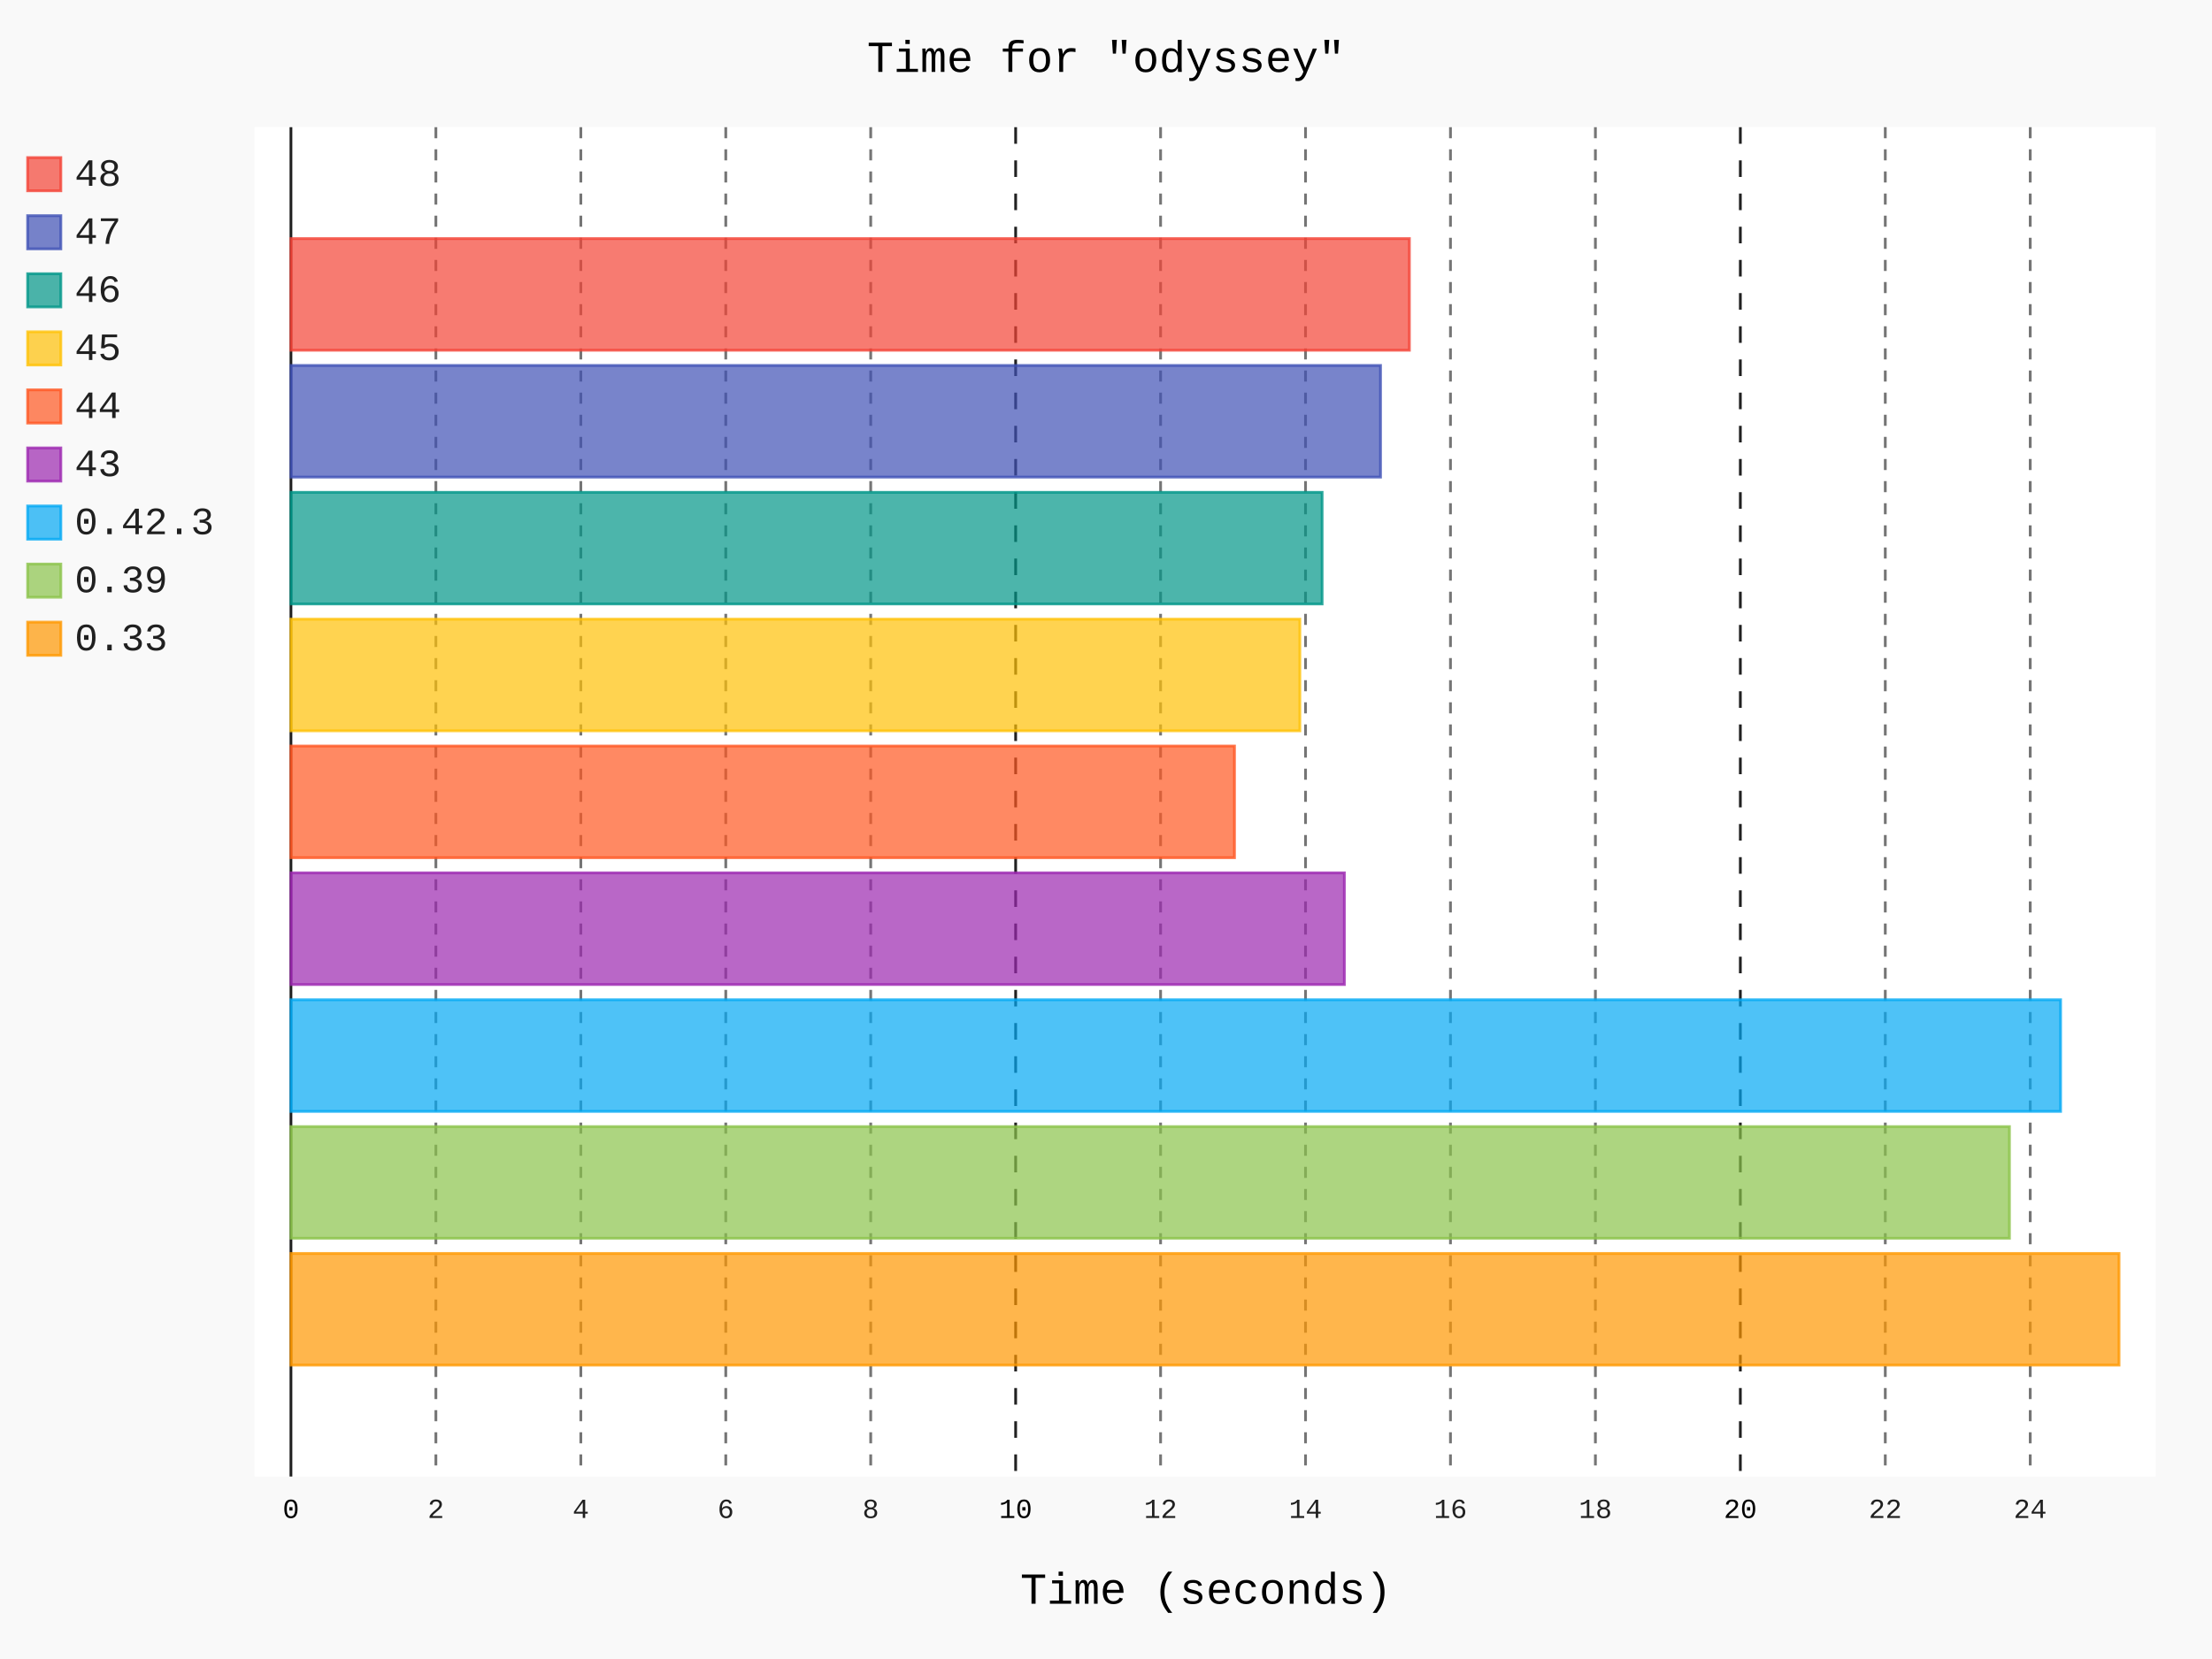
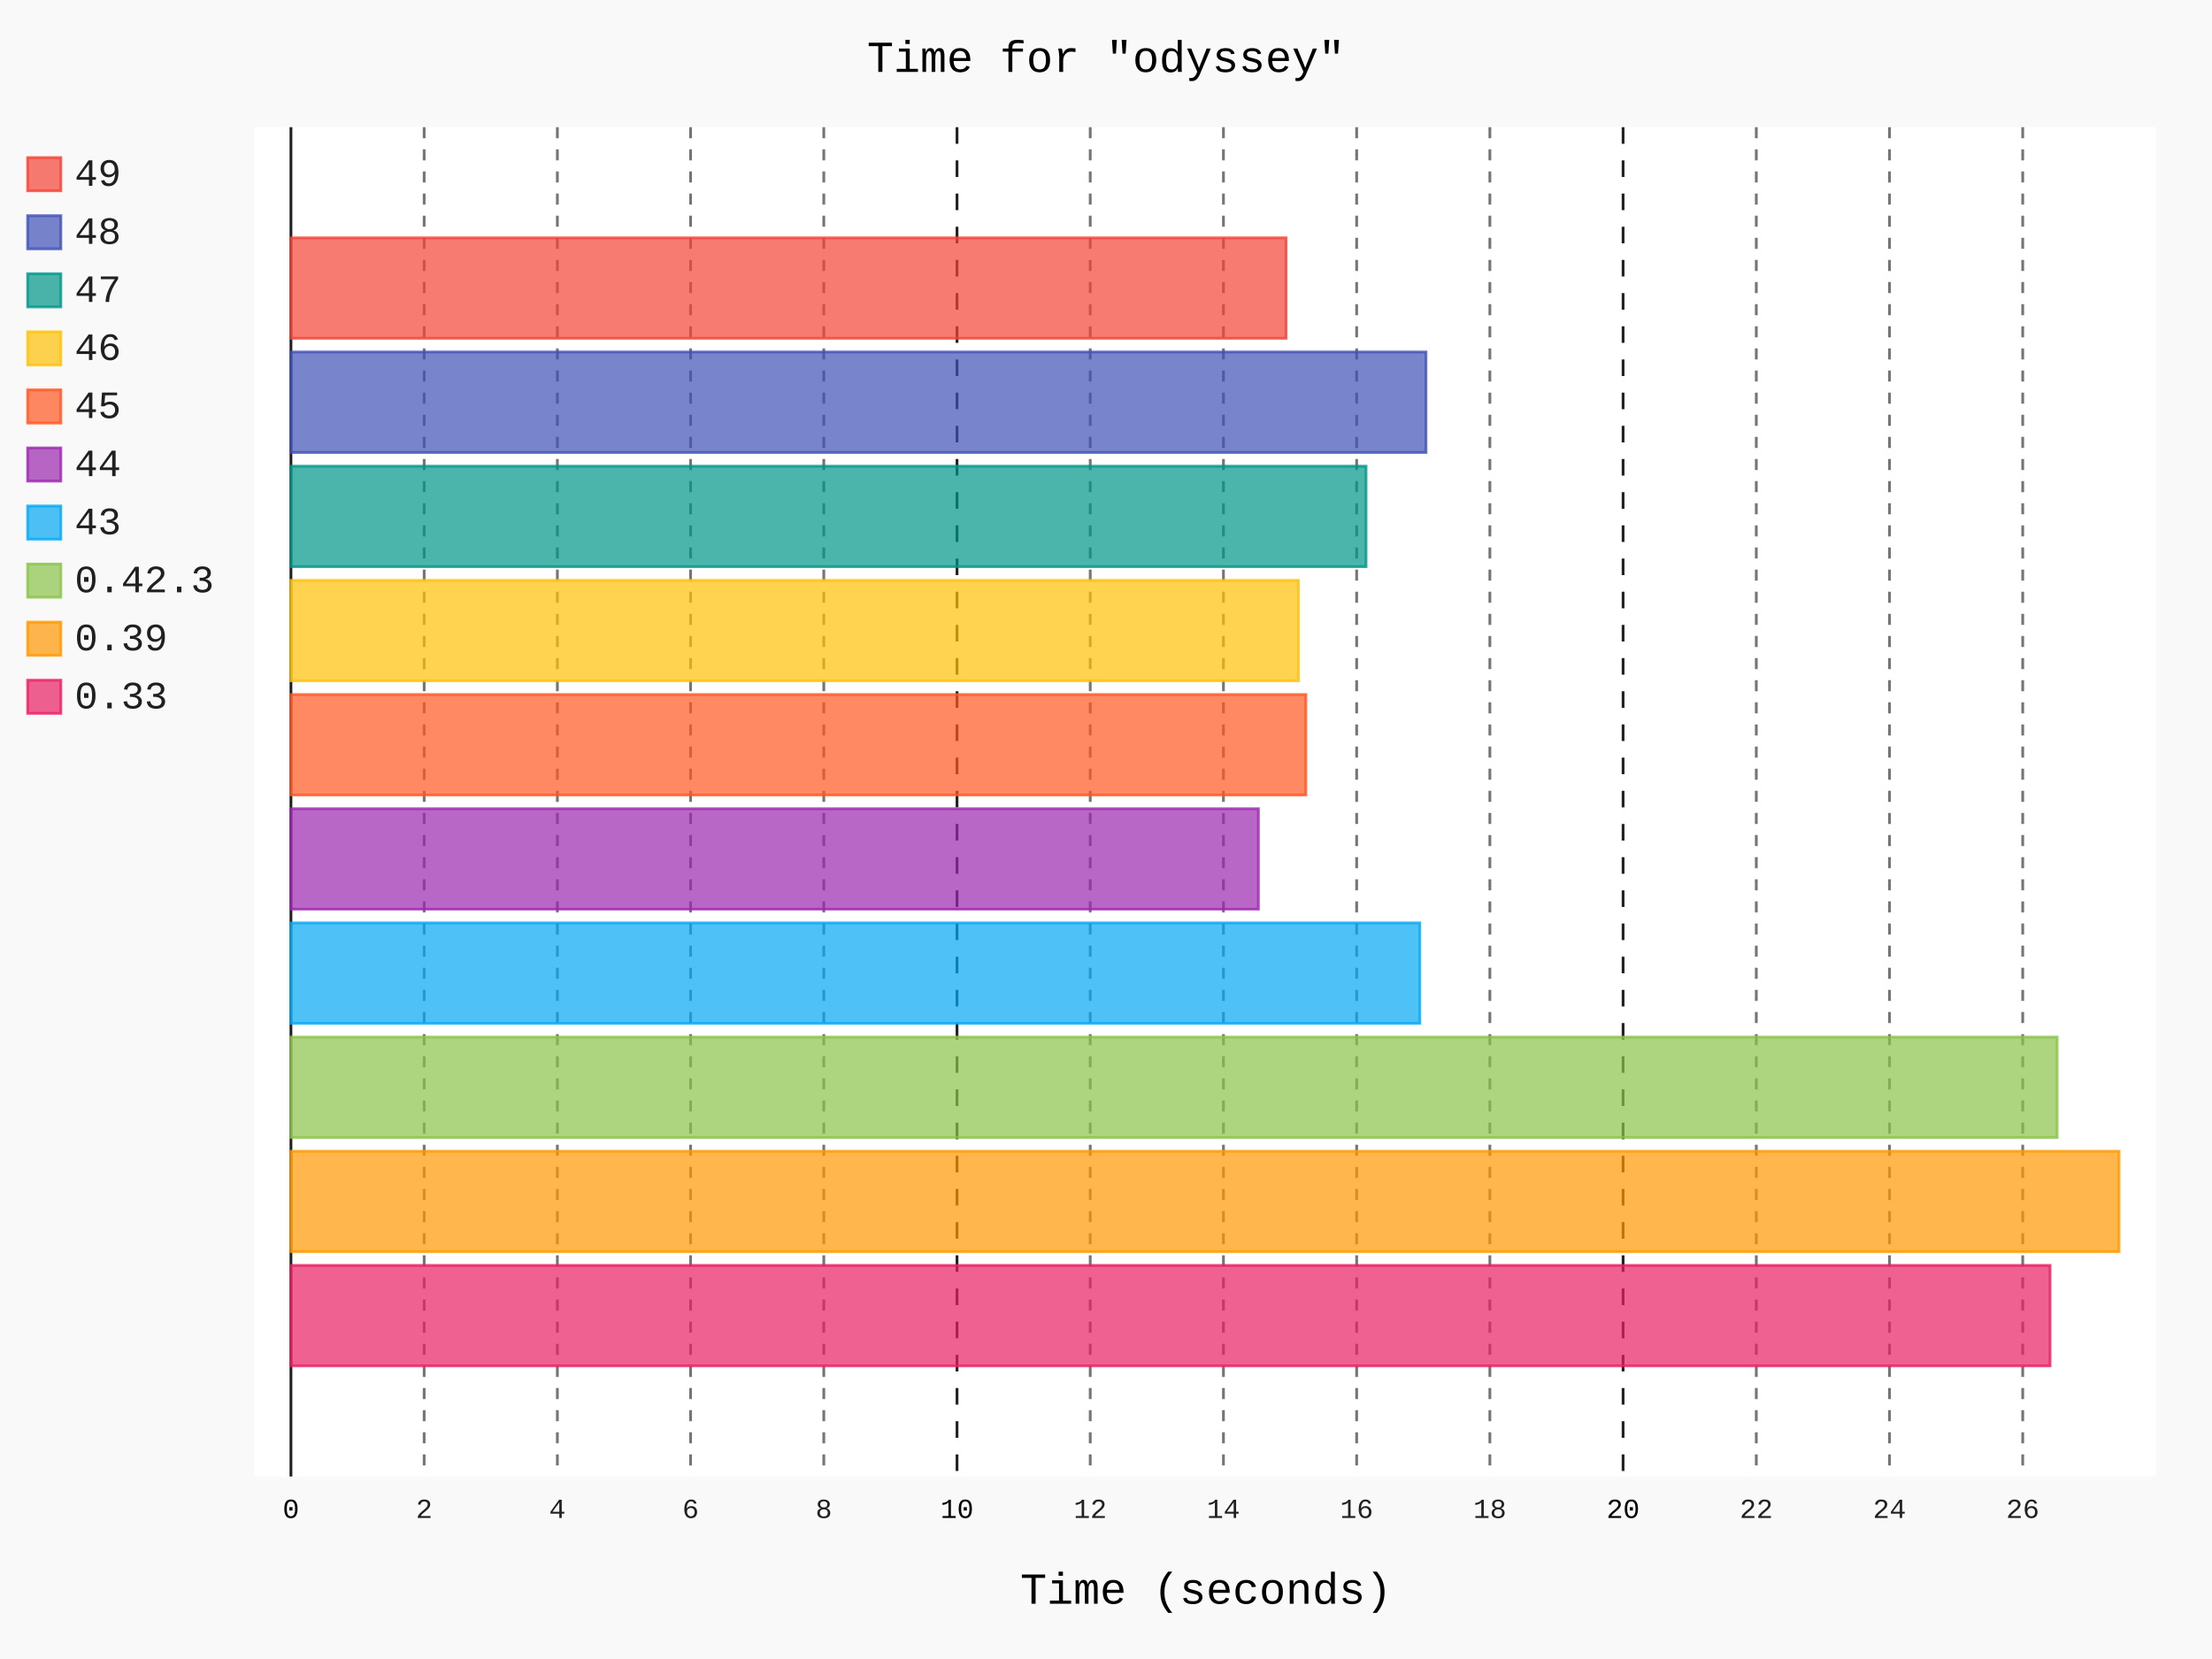
- <svg xmlns="http://www.w3.org/2000/svg" class="pygal-chart" id="chart-d3893893-34c2-42cd-a25a-30ca77e10e39" viewBox="0 0 800 600">
+ <svg xmlns="http://www.w3.org/2000/svg" class="pygal-chart" id="chart-71694559-595c-445f-b195-6b441e346241" viewBox="0 0 800 600">
  <defs>
-     <style type="text/css">#chart-d3893893-34c2-42cd-a25a-30ca77e10e39{-webkit-user-select:none;-webkit-font-smoothing:antialiased;font-family:Consolas,"Liberation Mono",Menlo,Courier,monospace}#chart-d3893893-34c2-42cd-a25a-30ca77e10e39 .title{font-family:Consolas,"Liberation Mono",Menlo,Courier,monospace;font-size:16px}#chart-d3893893-34c2-42cd-a25a-30ca77e10e39 .legends .legend text{font-family:Consolas,"Liberation Mono",Menlo,Courier,monospace;font-size:14px}#chart-d3893893-34c2-42cd-a25a-30ca77e10e39 .axis text{font-family:Consolas,"Liberation Mono",Menlo,Courier,monospace;font-size:10px}#chart-d3893893-34c2-42cd-a25a-30ca77e10e39 .axis text.major{font-family:Consolas,"Liberation Mono",Menlo,Courier,monospace;font-size:10px}#chart-d3893893-34c2-42cd-a25a-30ca77e10e39 .text-overlay text.value{font-family:Consolas,"Liberation Mono",Menlo,Courier,monospace;font-size:16px}#chart-d3893893-34c2-42cd-a25a-30ca77e10e39 .text-overlay text.label{font-family:Consolas,"Liberation Mono",Menlo,Courier,monospace;font-size:10px}#chart-d3893893-34c2-42cd-a25a-30ca77e10e39 .tooltip{font-family:Consolas,"Liberation Mono",Menlo,Courier,monospace;font-size:14px}#chart-d3893893-34c2-42cd-a25a-30ca77e10e39 text.no_data{font-family:Consolas,"Liberation Mono",Menlo,Courier,monospace;font-size:64px}
- #chart-d3893893-34c2-42cd-a25a-30ca77e10e39{background-color:rgba(249,249,249,1)}#chart-d3893893-34c2-42cd-a25a-30ca77e10e39 path,#chart-d3893893-34c2-42cd-a25a-30ca77e10e39 line,#chart-d3893893-34c2-42cd-a25a-30ca77e10e39 rect,#chart-d3893893-34c2-42cd-a25a-30ca77e10e39 circle{-webkit-transition:150ms;-moz-transition:150ms;transition:150ms}#chart-d3893893-34c2-42cd-a25a-30ca77e10e39 .graph &gt; .background{fill:rgba(249,249,249,1)}#chart-d3893893-34c2-42cd-a25a-30ca77e10e39 .plot &gt; .background{fill:rgba(255,255,255,1)}#chart-d3893893-34c2-42cd-a25a-30ca77e10e39 .graph{fill:rgba(0,0,0,.87)}#chart-d3893893-34c2-42cd-a25a-30ca77e10e39 text.no_data{fill:rgba(0,0,0,1)}#chart-d3893893-34c2-42cd-a25a-30ca77e10e39 .title{fill:rgba(0,0,0,1)}#chart-d3893893-34c2-42cd-a25a-30ca77e10e39 .legends .legend text{fill:rgba(0,0,0,.87)}#chart-d3893893-34c2-42cd-a25a-30ca77e10e39 .legends .legend:hover text{fill:rgba(0,0,0,1)}#chart-d3893893-34c2-42cd-a25a-30ca77e10e39 .axis .line{stroke:rgba(0,0,0,1)}#chart-d3893893-34c2-42cd-a25a-30ca77e10e39 .axis .guide.line{stroke:rgba(0,0,0,.54)}#chart-d3893893-34c2-42cd-a25a-30ca77e10e39 .axis .major.line{stroke:rgba(0,0,0,.87)}#chart-d3893893-34c2-42cd-a25a-30ca77e10e39 .axis text.major{fill:rgba(0,0,0,1)}#chart-d3893893-34c2-42cd-a25a-30ca77e10e39 .axis.y .guides:hover .guide.line,#chart-d3893893-34c2-42cd-a25a-30ca77e10e39 .line-graph .axis.x .guides:hover .guide.line,#chart-d3893893-34c2-42cd-a25a-30ca77e10e39 .stackedline-graph .axis.x .guides:hover .guide.line,#chart-d3893893-34c2-42cd-a25a-30ca77e10e39 .xy-graph .axis.x .guides:hover .guide.line{stroke:rgba(0,0,0,1)}#chart-d3893893-34c2-42cd-a25a-30ca77e10e39 .axis .guides:hover text{fill:rgba(0,0,0,1)}#chart-d3893893-34c2-42cd-a25a-30ca77e10e39 .reactive{fill-opacity:.7;stroke-opacity:.8}#chart-d3893893-34c2-42cd-a25a-30ca77e10e39 .ci{stroke:rgba(0,0,0,.87)}#chart-d3893893-34c2-42cd-a25a-30ca77e10e39 .reactive.active,#chart-d3893893-34c2-42cd-a25a-30ca77e10e39 .active .reactive{fill-opacity:.8;stroke-opacity:.9;stroke-width:4}#chart-d3893893-34c2-42cd-a25a-30ca77e10e39 .ci .reactive.active{stroke-width:1.5}#chart-d3893893-34c2-42cd-a25a-30ca77e10e39 .series text{fill:rgba(0,0,0,1)}#chart-d3893893-34c2-42cd-a25a-30ca77e10e39 .tooltip rect{fill:rgba(255,255,255,1);stroke:rgba(0,0,0,1);-webkit-transition:opacity 150ms;-moz-transition:opacity 150ms;transition:opacity 150ms}#chart-d3893893-34c2-42cd-a25a-30ca77e10e39 .tooltip .label{fill:rgba(0,0,0,.87)}#chart-d3893893-34c2-42cd-a25a-30ca77e10e39 .tooltip .label{fill:rgba(0,0,0,.87)}#chart-d3893893-34c2-42cd-a25a-30ca77e10e39 .tooltip .legend{font-size:.8em;fill:rgba(0,0,0,.54)}#chart-d3893893-34c2-42cd-a25a-30ca77e10e39 .tooltip .x_label{font-size:.6em;fill:rgba(0,0,0,1)}#chart-d3893893-34c2-42cd-a25a-30ca77e10e39 .tooltip .xlink{font-size:.5em;text-decoration:underline}#chart-d3893893-34c2-42cd-a25a-30ca77e10e39 .tooltip .value{font-size:1.5em}#chart-d3893893-34c2-42cd-a25a-30ca77e10e39 .bound{font-size:.5em}#chart-d3893893-34c2-42cd-a25a-30ca77e10e39 .max-value{font-size:.75em;fill:rgba(0,0,0,.54)}#chart-d3893893-34c2-42cd-a25a-30ca77e10e39 .map-element{fill:rgba(255,255,255,1);stroke:rgba(0,0,0,.54) !important}#chart-d3893893-34c2-42cd-a25a-30ca77e10e39 .map-element .reactive{fill-opacity:inherit;stroke-opacity:inherit}#chart-d3893893-34c2-42cd-a25a-30ca77e10e39 .color-0,#chart-d3893893-34c2-42cd-a25a-30ca77e10e39 .color-0 a:visited{stroke:#F44336;fill:#F44336}#chart-d3893893-34c2-42cd-a25a-30ca77e10e39 .color-1,#chart-d3893893-34c2-42cd-a25a-30ca77e10e39 .color-1 a:visited{stroke:#3F51B5;fill:#3F51B5}#chart-d3893893-34c2-42cd-a25a-30ca77e10e39 .color-2,#chart-d3893893-34c2-42cd-a25a-30ca77e10e39 .color-2 a:visited{stroke:#009688;fill:#009688}#chart-d3893893-34c2-42cd-a25a-30ca77e10e39 .color-3,#chart-d3893893-34c2-42cd-a25a-30ca77e10e39 .color-3 a:visited{stroke:#FFC107;fill:#FFC107}#chart-d3893893-34c2-42cd-a25a-30ca77e10e39 .color-4,#chart-d3893893-34c2-42cd-a25a-30ca77e10e39 .color-4 a:visited{stroke:#FF5722;fill:#FF5722}#chart-d3893893-34c2-42cd-a25a-30ca77e10e39 .color-5,#chart-d3893893-34c2-42cd-a25a-30ca77e10e39 .color-5 a:visited{stroke:#9C27B0;fill:#9C27B0}#chart-d3893893-34c2-42cd-a25a-30ca77e10e39 .color-6,#chart-d3893893-34c2-42cd-a25a-30ca77e10e39 .color-6 a:visited{stroke:#03A9F4;fill:#03A9F4}#chart-d3893893-34c2-42cd-a25a-30ca77e10e39 .color-7,#chart-d3893893-34c2-42cd-a25a-30ca77e10e39 .color-7 a:visited{stroke:#8BC34A;fill:#8BC34A}#chart-d3893893-34c2-42cd-a25a-30ca77e10e39 .color-8,#chart-d3893893-34c2-42cd-a25a-30ca77e10e39 .color-8 a:visited{stroke:#FF9800;fill:#FF9800}#chart-d3893893-34c2-42cd-a25a-30ca77e10e39 .text-overlay .color-0 text{fill:black}#chart-d3893893-34c2-42cd-a25a-30ca77e10e39 .text-overlay .color-1 text{fill:black}#chart-d3893893-34c2-42cd-a25a-30ca77e10e39 .text-overlay .color-2 text{fill:black}#chart-d3893893-34c2-42cd-a25a-30ca77e10e39 .text-overlay .color-3 text{fill:black}#chart-d3893893-34c2-42cd-a25a-30ca77e10e39 .text-overlay .color-4 text{fill:black}#chart-d3893893-34c2-42cd-a25a-30ca77e10e39 .text-overlay .color-5 text{fill:black}#chart-d3893893-34c2-42cd-a25a-30ca77e10e39 .text-overlay .color-6 text{fill:black}#chart-d3893893-34c2-42cd-a25a-30ca77e10e39 .text-overlay .color-7 text{fill:black}#chart-d3893893-34c2-42cd-a25a-30ca77e10e39 .text-overlay .color-8 text{fill:black}
- #chart-d3893893-34c2-42cd-a25a-30ca77e10e39 text.no_data{text-anchor:middle}#chart-d3893893-34c2-42cd-a25a-30ca77e10e39 .guide.line{fill:none}#chart-d3893893-34c2-42cd-a25a-30ca77e10e39 .centered{text-anchor:middle}#chart-d3893893-34c2-42cd-a25a-30ca77e10e39 .title{text-anchor:middle}#chart-d3893893-34c2-42cd-a25a-30ca77e10e39 .legends .legend text{fill-opacity:1}#chart-d3893893-34c2-42cd-a25a-30ca77e10e39 .axis.x text{text-anchor:middle}#chart-d3893893-34c2-42cd-a25a-30ca77e10e39 .axis.x:not(.web) text[transform]{text-anchor:start}#chart-d3893893-34c2-42cd-a25a-30ca77e10e39 .axis.x:not(.web) text[transform].backwards{text-anchor:end}#chart-d3893893-34c2-42cd-a25a-30ca77e10e39 .axis.y text{text-anchor:end}#chart-d3893893-34c2-42cd-a25a-30ca77e10e39 .axis.y text[transform].backwards{text-anchor:start}#chart-d3893893-34c2-42cd-a25a-30ca77e10e39 .axis.y2 text{text-anchor:start}#chart-d3893893-34c2-42cd-a25a-30ca77e10e39 .axis.y2 text[transform].backwards{text-anchor:end}#chart-d3893893-34c2-42cd-a25a-30ca77e10e39 .axis .guide.line{stroke-dasharray:4,4}#chart-d3893893-34c2-42cd-a25a-30ca77e10e39 .axis .major.guide.line{stroke-dasharray:6,6}#chart-d3893893-34c2-42cd-a25a-30ca77e10e39 .horizontal .axis.y .guide.line,#chart-d3893893-34c2-42cd-a25a-30ca77e10e39 .horizontal .axis.y2 .guide.line,#chart-d3893893-34c2-42cd-a25a-30ca77e10e39 .vertical .axis.x .guide.line{opacity:0}#chart-d3893893-34c2-42cd-a25a-30ca77e10e39 .horizontal .axis.always_show .guide.line,#chart-d3893893-34c2-42cd-a25a-30ca77e10e39 .vertical .axis.always_show .guide.line{opacity:1 !important}#chart-d3893893-34c2-42cd-a25a-30ca77e10e39 .axis.y .guides:hover .guide.line,#chart-d3893893-34c2-42cd-a25a-30ca77e10e39 .axis.y2 .guides:hover .guide.line,#chart-d3893893-34c2-42cd-a25a-30ca77e10e39 .axis.x .guides:hover .guide.line{opacity:1}#chart-d3893893-34c2-42cd-a25a-30ca77e10e39 .axis .guides:hover text{opacity:1}#chart-d3893893-34c2-42cd-a25a-30ca77e10e39 .nofill{fill:none}#chart-d3893893-34c2-42cd-a25a-30ca77e10e39 .subtle-fill{fill-opacity:.2}#chart-d3893893-34c2-42cd-a25a-30ca77e10e39 .dot{stroke-width:1px;fill-opacity:1}#chart-d3893893-34c2-42cd-a25a-30ca77e10e39 .dot.active{stroke-width:5px}#chart-d3893893-34c2-42cd-a25a-30ca77e10e39 .dot.negative{fill:transparent}#chart-d3893893-34c2-42cd-a25a-30ca77e10e39 text,#chart-d3893893-34c2-42cd-a25a-30ca77e10e39 tspan{stroke:none !important}#chart-d3893893-34c2-42cd-a25a-30ca77e10e39 .series text.active{opacity:1}#chart-d3893893-34c2-42cd-a25a-30ca77e10e39 .tooltip rect{fill-opacity:.95;stroke-width:.5}#chart-d3893893-34c2-42cd-a25a-30ca77e10e39 .tooltip text{fill-opacity:1}#chart-d3893893-34c2-42cd-a25a-30ca77e10e39 .showable{visibility:hidden}#chart-d3893893-34c2-42cd-a25a-30ca77e10e39 .showable.shown{visibility:visible}#chart-d3893893-34c2-42cd-a25a-30ca77e10e39 .gauge-background{fill:rgba(229,229,229,1);stroke:none}#chart-d3893893-34c2-42cd-a25a-30ca77e10e39 .bg-lines{stroke:rgba(249,249,249,1);stroke-width:2px}</style>
+     <style type="text/css">#chart-71694559-595c-445f-b195-6b441e346241{-webkit-user-select:none;-webkit-font-smoothing:antialiased;font-family:Consolas,"Liberation Mono",Menlo,Courier,monospace}#chart-71694559-595c-445f-b195-6b441e346241 .title{font-family:Consolas,"Liberation Mono",Menlo,Courier,monospace;font-size:16px}#chart-71694559-595c-445f-b195-6b441e346241 .legends .legend text{font-family:Consolas,"Liberation Mono",Menlo,Courier,monospace;font-size:14px}#chart-71694559-595c-445f-b195-6b441e346241 .axis text{font-family:Consolas,"Liberation Mono",Menlo,Courier,monospace;font-size:10px}#chart-71694559-595c-445f-b195-6b441e346241 .axis text.major{font-family:Consolas,"Liberation Mono",Menlo,Courier,monospace;font-size:10px}#chart-71694559-595c-445f-b195-6b441e346241 .text-overlay text.value{font-family:Consolas,"Liberation Mono",Menlo,Courier,monospace;font-size:16px}#chart-71694559-595c-445f-b195-6b441e346241 .text-overlay text.label{font-family:Consolas,"Liberation Mono",Menlo,Courier,monospace;font-size:10px}#chart-71694559-595c-445f-b195-6b441e346241 .tooltip{font-family:Consolas,"Liberation Mono",Menlo,Courier,monospace;font-size:14px}#chart-71694559-595c-445f-b195-6b441e346241 text.no_data{font-family:Consolas,"Liberation Mono",Menlo,Courier,monospace;font-size:64px}
+ #chart-71694559-595c-445f-b195-6b441e346241{background-color:rgba(249,249,249,1)}#chart-71694559-595c-445f-b195-6b441e346241 path,#chart-71694559-595c-445f-b195-6b441e346241 line,#chart-71694559-595c-445f-b195-6b441e346241 rect,#chart-71694559-595c-445f-b195-6b441e346241 circle{-webkit-transition:150ms;-moz-transition:150ms;transition:150ms}#chart-71694559-595c-445f-b195-6b441e346241 .graph &gt; .background{fill:rgba(249,249,249,1)}#chart-71694559-595c-445f-b195-6b441e346241 .plot &gt; .background{fill:rgba(255,255,255,1)}#chart-71694559-595c-445f-b195-6b441e346241 .graph{fill:rgba(0,0,0,.87)}#chart-71694559-595c-445f-b195-6b441e346241 text.no_data{fill:rgba(0,0,0,1)}#chart-71694559-595c-445f-b195-6b441e346241 .title{fill:rgba(0,0,0,1)}#chart-71694559-595c-445f-b195-6b441e346241 .legends .legend text{fill:rgba(0,0,0,.87)}#chart-71694559-595c-445f-b195-6b441e346241 .legends .legend:hover text{fill:rgba(0,0,0,1)}#chart-71694559-595c-445f-b195-6b441e346241 .axis .line{stroke:rgba(0,0,0,1)}#chart-71694559-595c-445f-b195-6b441e346241 .axis .guide.line{stroke:rgba(0,0,0,.54)}#chart-71694559-595c-445f-b195-6b441e346241 .axis .major.line{stroke:rgba(0,0,0,.87)}#chart-71694559-595c-445f-b195-6b441e346241 .axis text.major{fill:rgba(0,0,0,1)}#chart-71694559-595c-445f-b195-6b441e346241 .axis.y .guides:hover .guide.line,#chart-71694559-595c-445f-b195-6b441e346241 .line-graph .axis.x .guides:hover .guide.line,#chart-71694559-595c-445f-b195-6b441e346241 .stackedline-graph .axis.x .guides:hover .guide.line,#chart-71694559-595c-445f-b195-6b441e346241 .xy-graph .axis.x .guides:hover .guide.line{stroke:rgba(0,0,0,1)}#chart-71694559-595c-445f-b195-6b441e346241 .axis .guides:hover text{fill:rgba(0,0,0,1)}#chart-71694559-595c-445f-b195-6b441e346241 .reactive{fill-opacity:.7;stroke-opacity:.8}#chart-71694559-595c-445f-b195-6b441e346241 .ci{stroke:rgba(0,0,0,.87)}#chart-71694559-595c-445f-b195-6b441e346241 .reactive.active,#chart-71694559-595c-445f-b195-6b441e346241 .active .reactive{fill-opacity:.8;stroke-opacity:.9;stroke-width:4}#chart-71694559-595c-445f-b195-6b441e346241 .ci .reactive.active{stroke-width:1.5}#chart-71694559-595c-445f-b195-6b441e346241 .series text{fill:rgba(0,0,0,1)}#chart-71694559-595c-445f-b195-6b441e346241 .tooltip rect{fill:rgba(255,255,255,1);stroke:rgba(0,0,0,1);-webkit-transition:opacity 150ms;-moz-transition:opacity 150ms;transition:opacity 150ms}#chart-71694559-595c-445f-b195-6b441e346241 .tooltip .label{fill:rgba(0,0,0,.87)}#chart-71694559-595c-445f-b195-6b441e346241 .tooltip .label{fill:rgba(0,0,0,.87)}#chart-71694559-595c-445f-b195-6b441e346241 .tooltip .legend{font-size:.8em;fill:rgba(0,0,0,.54)}#chart-71694559-595c-445f-b195-6b441e346241 .tooltip .x_label{font-size:.6em;fill:rgba(0,0,0,1)}#chart-71694559-595c-445f-b195-6b441e346241 .tooltip .xlink{font-size:.5em;text-decoration:underline}#chart-71694559-595c-445f-b195-6b441e346241 .tooltip .value{font-size:1.5em}#chart-71694559-595c-445f-b195-6b441e346241 .bound{font-size:.5em}#chart-71694559-595c-445f-b195-6b441e346241 .max-value{font-size:.75em;fill:rgba(0,0,0,.54)}#chart-71694559-595c-445f-b195-6b441e346241 .map-element{fill:rgba(255,255,255,1);stroke:rgba(0,0,0,.54) !important}#chart-71694559-595c-445f-b195-6b441e346241 .map-element .reactive{fill-opacity:inherit;stroke-opacity:inherit}#chart-71694559-595c-445f-b195-6b441e346241 .color-0,#chart-71694559-595c-445f-b195-6b441e346241 .color-0 a:visited{stroke:#F44336;fill:#F44336}#chart-71694559-595c-445f-b195-6b441e346241 .color-1,#chart-71694559-595c-445f-b195-6b441e346241 .color-1 a:visited{stroke:#3F51B5;fill:#3F51B5}#chart-71694559-595c-445f-b195-6b441e346241 .color-2,#chart-71694559-595c-445f-b195-6b441e346241 .color-2 a:visited{stroke:#009688;fill:#009688}#chart-71694559-595c-445f-b195-6b441e346241 .color-3,#chart-71694559-595c-445f-b195-6b441e346241 .color-3 a:visited{stroke:#FFC107;fill:#FFC107}#chart-71694559-595c-445f-b195-6b441e346241 .color-4,#chart-71694559-595c-445f-b195-6b441e346241 .color-4 a:visited{stroke:#FF5722;fill:#FF5722}#chart-71694559-595c-445f-b195-6b441e346241 .color-5,#chart-71694559-595c-445f-b195-6b441e346241 .color-5 a:visited{stroke:#9C27B0;fill:#9C27B0}#chart-71694559-595c-445f-b195-6b441e346241 .color-6,#chart-71694559-595c-445f-b195-6b441e346241 .color-6 a:visited{stroke:#03A9F4;fill:#03A9F4}#chart-71694559-595c-445f-b195-6b441e346241 .color-7,#chart-71694559-595c-445f-b195-6b441e346241 .color-7 a:visited{stroke:#8BC34A;fill:#8BC34A}#chart-71694559-595c-445f-b195-6b441e346241 .color-8,#chart-71694559-595c-445f-b195-6b441e346241 .color-8 a:visited{stroke:#FF9800;fill:#FF9800}#chart-71694559-595c-445f-b195-6b441e346241 .color-9,#chart-71694559-595c-445f-b195-6b441e346241 .color-9 a:visited{stroke:#E91E63;fill:#E91E63}#chart-71694559-595c-445f-b195-6b441e346241 .text-overlay .color-0 text{fill:black}#chart-71694559-595c-445f-b195-6b441e346241 .text-overlay .color-1 text{fill:black}#chart-71694559-595c-445f-b195-6b441e346241 .text-overlay .color-2 text{fill:black}#chart-71694559-595c-445f-b195-6b441e346241 .text-overlay .color-3 text{fill:black}#chart-71694559-595c-445f-b195-6b441e346241 .text-overlay .color-4 text{fill:black}#chart-71694559-595c-445f-b195-6b441e346241 .text-overlay .color-5 text{fill:black}#chart-71694559-595c-445f-b195-6b441e346241 .text-overlay .color-6 text{fill:black}#chart-71694559-595c-445f-b195-6b441e346241 .text-overlay .color-7 text{fill:black}#chart-71694559-595c-445f-b195-6b441e346241 .text-overlay .color-8 text{fill:black}#chart-71694559-595c-445f-b195-6b441e346241 .text-overlay .color-9 text{fill:black}
+ #chart-71694559-595c-445f-b195-6b441e346241 text.no_data{text-anchor:middle}#chart-71694559-595c-445f-b195-6b441e346241 .guide.line{fill:none}#chart-71694559-595c-445f-b195-6b441e346241 .centered{text-anchor:middle}#chart-71694559-595c-445f-b195-6b441e346241 .title{text-anchor:middle}#chart-71694559-595c-445f-b195-6b441e346241 .legends .legend text{fill-opacity:1}#chart-71694559-595c-445f-b195-6b441e346241 .axis.x text{text-anchor:middle}#chart-71694559-595c-445f-b195-6b441e346241 .axis.x:not(.web) text[transform]{text-anchor:start}#chart-71694559-595c-445f-b195-6b441e346241 .axis.x:not(.web) text[transform].backwards{text-anchor:end}#chart-71694559-595c-445f-b195-6b441e346241 .axis.y text{text-anchor:end}#chart-71694559-595c-445f-b195-6b441e346241 .axis.y text[transform].backwards{text-anchor:start}#chart-71694559-595c-445f-b195-6b441e346241 .axis.y2 text{text-anchor:start}#chart-71694559-595c-445f-b195-6b441e346241 .axis.y2 text[transform].backwards{text-anchor:end}#chart-71694559-595c-445f-b195-6b441e346241 .axis .guide.line{stroke-dasharray:4,4}#chart-71694559-595c-445f-b195-6b441e346241 .axis .major.guide.line{stroke-dasharray:6,6}#chart-71694559-595c-445f-b195-6b441e346241 .horizontal .axis.y .guide.line,#chart-71694559-595c-445f-b195-6b441e346241 .horizontal .axis.y2 .guide.line,#chart-71694559-595c-445f-b195-6b441e346241 .vertical .axis.x .guide.line{opacity:0}#chart-71694559-595c-445f-b195-6b441e346241 .horizontal .axis.always_show .guide.line,#chart-71694559-595c-445f-b195-6b441e346241 .vertical .axis.always_show .guide.line{opacity:1 !important}#chart-71694559-595c-445f-b195-6b441e346241 .axis.y .guides:hover .guide.line,#chart-71694559-595c-445f-b195-6b441e346241 .axis.y2 .guides:hover .guide.line,#chart-71694559-595c-445f-b195-6b441e346241 .axis.x .guides:hover .guide.line{opacity:1}#chart-71694559-595c-445f-b195-6b441e346241 .axis .guides:hover text{opacity:1}#chart-71694559-595c-445f-b195-6b441e346241 .nofill{fill:none}#chart-71694559-595c-445f-b195-6b441e346241 .subtle-fill{fill-opacity:.2}#chart-71694559-595c-445f-b195-6b441e346241 .dot{stroke-width:1px;fill-opacity:1}#chart-71694559-595c-445f-b195-6b441e346241 .dot.active{stroke-width:5px}#chart-71694559-595c-445f-b195-6b441e346241 .dot.negative{fill:transparent}#chart-71694559-595c-445f-b195-6b441e346241 text,#chart-71694559-595c-445f-b195-6b441e346241 tspan{stroke:none !important}#chart-71694559-595c-445f-b195-6b441e346241 .series text.active{opacity:1}#chart-71694559-595c-445f-b195-6b441e346241 .tooltip rect{fill-opacity:.95;stroke-width:.5}#chart-71694559-595c-445f-b195-6b441e346241 .tooltip text{fill-opacity:1}#chart-71694559-595c-445f-b195-6b441e346241 .showable{visibility:hidden}#chart-71694559-595c-445f-b195-6b441e346241 .showable.shown{visibility:visible}#chart-71694559-595c-445f-b195-6b441e346241 .gauge-background{fill:rgba(229,229,229,1);stroke:none}#chart-71694559-595c-445f-b195-6b441e346241 .bg-lines{stroke:rgba(249,249,249,1);stroke-width:2px}</style>
  </defs>
  <g class="graph horizontalbar-graph horizontal">
    <rect class="background" height="600" width="800" x="0" y="0" />
    <g class="plot" transform="translate(92, 46)">
      <rect class="background" height="488" width="687.6" x="0" y="0" />
      <g class="axis x always_show">
        <g class="guides">
          <path class="axis major line" d="M13.223 0 v488" />
          <text class="major" x="13.223" y="503.0">0</text>
        </g>
        <g class="guides">
-           <path class="guide line" d="M65.643 0 v488" />
-           <text class="" x="65.643" y="503.0">2</text>
-         </g>
-         <g class="guides">
-           <path class="guide line" d="M118.062 0 v488" />
-           <text class="" x="118.062" y="503.0">4</text>
-         </g>
-         <g class="guides">
-           <path class="guide line" d="M170.482 0 v488" />
-           <text class="" x="170.482" y="503.0">6</text>
-         </g>
-         <g class="guides">
-           <path class="guide line" d="M222.902 0 v488" />
-           <text class="" x="222.902" y="503.0">8</text>
-         </g>
-         <g class="guides">
-           <path class="major guide line" d="M275.322 0 v488" />
-           <text class="major" x="275.322" y="503.0">10</text>
-         </g>
-         <g class="guides">
-           <path class="guide line" d="M327.741 0 v488" />
-           <text class="" x="327.741" y="503.0">12</text>
-         </g>
-         <g class="guides">
-           <path class="guide line" d="M380.161 0 v488" />
-           <text class="" x="380.161" y="503.0">14</text>
-         </g>
-         <g class="guides">
-           <path class="guide line" d="M432.581 0 v488" />
-           <text class="" x="432.581" y="503.0">16</text>
-         </g>
-         <g class="guides">
-           <path class="guide line" d="M485 0 v488" />
-           <text class="" x="485" y="503.0">18</text>
-         </g>
-         <g class="guides">
-           <path class="major guide line" d="M537.42 0 v488" />
-           <text class="major" x="537.42" y="503.0">20</text>
-         </g>
-         <g class="guides">
-           <path class="guide line" d="M589.84 0 v488" />
-           <text class="" x="589.84" y="503.0">22</text>
-         </g>
-         <g class="guides">
-           <path class="guide line" d="M642.259 0 v488" />
-           <text class="" x="642.259" y="503.0">24</text>
+           <path class="guide line" d="M61.402 0 v488" />
+           <text class="" x="61.402" y="503.0">2</text>
+         </g>
+         <g class="guides">
+           <path class="guide line" d="M109.58 0 v488" />
+           <text class="" x="109.58" y="503.0">4</text>
+         </g>
+         <g class="guides">
+           <path class="guide line" d="M157.759 0 v488" />
+           <text class="" x="157.759" y="503.0">6</text>
+         </g>
+         <g class="guides">
+           <path class="guide line" d="M205.938 0 v488" />
+           <text class="" x="205.938" y="503.0">8</text>
+         </g>
+         <g class="guides">
+           <path class="major guide line" d="M254.117 0 v488" />
+           <text class="major" x="254.117" y="503.0">10</text>
+         </g>
+         <g class="guides">
+           <path class="guide line" d="M302.295 0 v488" />
+           <text class="" x="302.295" y="503.0">12</text>
+         </g>
+         <g class="guides">
+           <path class="guide line" d="M350.474 0 v488" />
+           <text class="" x="350.474" y="503.0">14</text>
+         </g>
+         <g class="guides">
+           <path class="guide line" d="M398.653 0 v488" />
+           <text class="" x="398.653" y="503.0">16</text>
+         </g>
+         <g class="guides">
+           <path class="guide line" d="M446.831 0 v488" />
+           <text class="" x="446.831" y="503.0">18</text>
+         </g>
+         <g class="guides">
+           <path class="major guide line" d="M495.01 0 v488" />
+           <text class="major" x="495.01" y="503.0">20</text>
+         </g>
+         <g class="guides">
+           <path class="guide line" d="M543.189 0 v488" />
+           <text class="" x="543.189" y="503.0">22</text>
+         </g>
+         <g class="guides">
+           <path class="guide line" d="M591.367 0 v488" />
+           <text class="" x="591.367" y="503.0">24</text>
+         </g>
+         <g class="guides">
+           <path class="guide line" d="M639.546 0 v488" />
+           <text class="" x="639.546" y="503.0">26</text>
+         </g>
+       </g>
+       <g class="series serie-9 color-9">
+         <g class="bars">
+           <g class="bar">
+             <rect class="rect reactive tooltip-trigger" height="36.337" rx="0" ry="0" width="636.209" x="13.223" y="411.647" />
+           </g>
        </g>
      </g>
      <g class="series serie-8 color-8">
        <g class="bars">
          <g class="bar">
-             <rect class="rect reactive tooltip-trigger" height="40.375" rx="0" ry="0" width="661.154" x="13.223" y="407.334" />
+             <rect class="rect reactive tooltip-trigger" height="36.337" rx="0" ry="0" width="661.154" x="13.223" y="370.354" />
          </g>
        </g>
      </g>
      <g class="series serie-7 color-7">
        <g class="bars">
          <g class="bar">
-             <rect class="rect reactive tooltip-trigger" height="40.375" rx="0" ry="0" width="621.519" x="13.223" y="361.454" />
+             <rect class="rect reactive tooltip-trigger" height="36.337" rx="0" ry="0" width="638.768" x="13.223" y="329.062" />
          </g>
        </g>
      </g>
      <g class="series serie-6 color-6">
        <g class="bars">
          <g class="bar">
-             <rect class="rect reactive tooltip-trigger" height="40.375" rx="0" ry="0" width="640.016" x="13.223" y="315.573" />
+             <rect class="rect reactive tooltip-trigger" height="36.337" rx="0" ry="0" width="408.278" x="13.223" y="287.77" />
          </g>
        </g>
      </g>
      <g class="series serie-5 color-5">
        <g class="bars">
          <g class="bar">
-             <rect class="rect reactive tooltip-trigger" height="40.375" rx="0" ry="0" width="380.986" x="13.223" y="269.693" />
+             <rect class="rect reactive tooltip-trigger" height="36.337" rx="0" ry="0" width="349.893" x="13.223" y="246.478" />
          </g>
        </g>
      </g>
      <g class="series serie-4 color-4">
        <g class="bars">
          <g class="bar">
-             <rect class="rect reactive tooltip-trigger" height="40.375" rx="0" ry="0" width="341.242" x="13.223" y="223.813" />
+             <rect class="rect reactive tooltip-trigger" height="36.337" rx="0" ry="0" width="367.059" x="13.223" y="205.185" />
          </g>
        </g>
      </g>
      <g class="series serie-3 color-3">
        <g class="bars">
          <g class="bar">
-             <rect class="rect reactive tooltip-trigger" height="40.375" rx="0" ry="0" width="364.886" x="13.223" y="177.932" />
+             <rect class="rect reactive tooltip-trigger" height="36.337" rx="0" ry="0" width="364.354" x="13.223" y="163.893" />
          </g>
        </g>
      </g>
      <g class="series serie-2 color-2">
        <g class="bars">
          <g class="bar">
-             <rect class="rect reactive tooltip-trigger" height="40.375" rx="0" ry="0" width="372.937" x="13.223" y="132.052" />
+             <rect class="rect reactive tooltip-trigger" height="36.337" rx="0" ry="0" width="388.826" x="13.223" y="122.601" />
          </g>
        </g>
      </g>
      <g class="series serie-1 color-1">
        <g class="bars">
          <g class="bar">
-             <rect class="rect reactive tooltip-trigger" height="40.375" rx="0" ry="0" width="394.057" x="13.223" y="86.172" />
+             <rect class="rect reactive tooltip-trigger" height="36.337" rx="0" ry="0" width="410.507" x="13.223" y="81.308" />
          </g>
        </g>
      </g>
      <g class="series serie-0 color-0">
        <g class="bars">
          <g class="bar">
-             <rect class="rect reactive tooltip-trigger" height="40.375" rx="0" ry="0" width="404.497" x="13.223" y="40.291" />
+             <rect class="rect reactive tooltip-trigger" height="36.337" rx="0" ry="0" width="359.885" x="13.223" y="40.016" />
          </g>
        </g>
      </g>
    </g>
    <g class="titles">
      <text class="title plot_title" x="400.0" y="26">Time for "odyssey"</text>
      <text class="title" x="436.2" y="580">Time (seconds)</text>
    </g>
    <g class="plot overlay" transform="translate(92, 46)">
+       <g class="series serie-9 color-9" />
      <g class="series serie-8 color-8" />
      <g class="series serie-7 color-7" />
      <g class="series serie-6 color-6" />
      <g class="series serie-5 color-5" />
      <g class="series serie-4 color-4" />
      <g class="series serie-3 color-3" />
      <g class="series serie-2 color-2" />
      <g class="series serie-1 color-1" />
      <g class="series serie-0 color-0" />
    </g>
    <g class="plot text-overlay" transform="translate(92, 46)">
+       <g class="series serie-9 color-9" />
      <g class="series serie-8 color-8" />
      <g class="series serie-7 color-7" />
      <g class="series serie-6 color-6" />
      <g class="series serie-5 color-5" />
      <g class="series serie-4 color-4" />
      <g class="series serie-3 color-3" />
      <g class="series serie-2 color-2" />
      <g class="series serie-1 color-1" />
      <g class="series serie-0 color-0" />
    </g>
    <g class="plot tooltip-overlay" transform="translate(92, 46)">
      <g class="tooltip" style="opacity: 0" transform="translate(0 0)">
        <rect class="tooltip-box" height="0" rx="0" ry="0" width="0" />
        <g class="text" />
      </g>
    </g>
    <g class="legends" transform="translate(10, 56)">
      <g class="legend reactive activate-serie" id="activate-serie-0">
        <rect class="color-0 reactive" height="12" width="12" x="0.0" y="1.0" />
-         <text x="17.0" y="11.2">48</text>
+         <text x="17.0" y="11.2">49</text>
      </g>
      <g class="legend reactive activate-serie" id="activate-serie-1">
        <rect class="color-1 reactive" height="12" width="12" x="0.0" y="22.0" />
-         <text x="17.0" y="32.2">47</text>
+         <text x="17.0" y="32.2">48</text>
      </g>
      <g class="legend reactive activate-serie" id="activate-serie-2">
        <rect class="color-2 reactive" height="12" width="12" x="0.0" y="43.0" />
-         <text x="17.0" y="53.2">46</text>
+         <text x="17.0" y="53.2">47</text>
      </g>
      <g class="legend reactive activate-serie" id="activate-serie-3">
        <rect class="color-3 reactive" height="12" width="12" x="0.0" y="64.0" />
-         <text x="17.0" y="74.2">45</text>
+         <text x="17.0" y="74.2">46</text>
      </g>
      <g class="legend reactive activate-serie" id="activate-serie-4">
        <rect class="color-4 reactive" height="12" width="12" x="0.0" y="85.0" />
-         <text x="17.0" y="95.2">44</text>
+         <text x="17.0" y="95.2">45</text>
      </g>
      <g class="legend reactive activate-serie" id="activate-serie-5">
        <rect class="color-5 reactive" height="12" width="12" x="0.0" y="106.0" />
-         <text x="17.0" y="116.2">43</text>
+         <text x="17.0" y="116.2">44</text>
      </g>
      <g class="legend reactive activate-serie" id="activate-serie-6">
        <rect class="color-6 reactive" height="12" width="12" x="0.0" y="127.0" />
-         <text x="17.0" y="137.2">0.42.3</text>
+         <text x="17.0" y="137.2">43</text>
      </g>
      <g class="legend reactive activate-serie" id="activate-serie-7">
        <rect class="color-7 reactive" height="12" width="12" x="0.0" y="148.0" />
-         <text x="17.0" y="158.2">0.39</text>
+         <text x="17.0" y="158.2">0.42.3</text>
      </g>
      <g class="legend reactive activate-serie" id="activate-serie-8">
        <rect class="color-8 reactive" height="12" width="12" x="0.0" y="169.0" />
-         <text x="17.0" y="179.2">0.33</text>
+         <text x="17.0" y="179.2">0.39</text>
+       </g>
+       <g class="legend reactive activate-serie" id="activate-serie-9">
+         <rect class="color-9 reactive" height="12" width="12" x="0.0" y="190.0" />
+         <text x="17.0" y="200.2">0.33</text>
      </g>
    </g>
    <g class="legends" transform="translate(790, 56)" />
  </g>
</svg>
